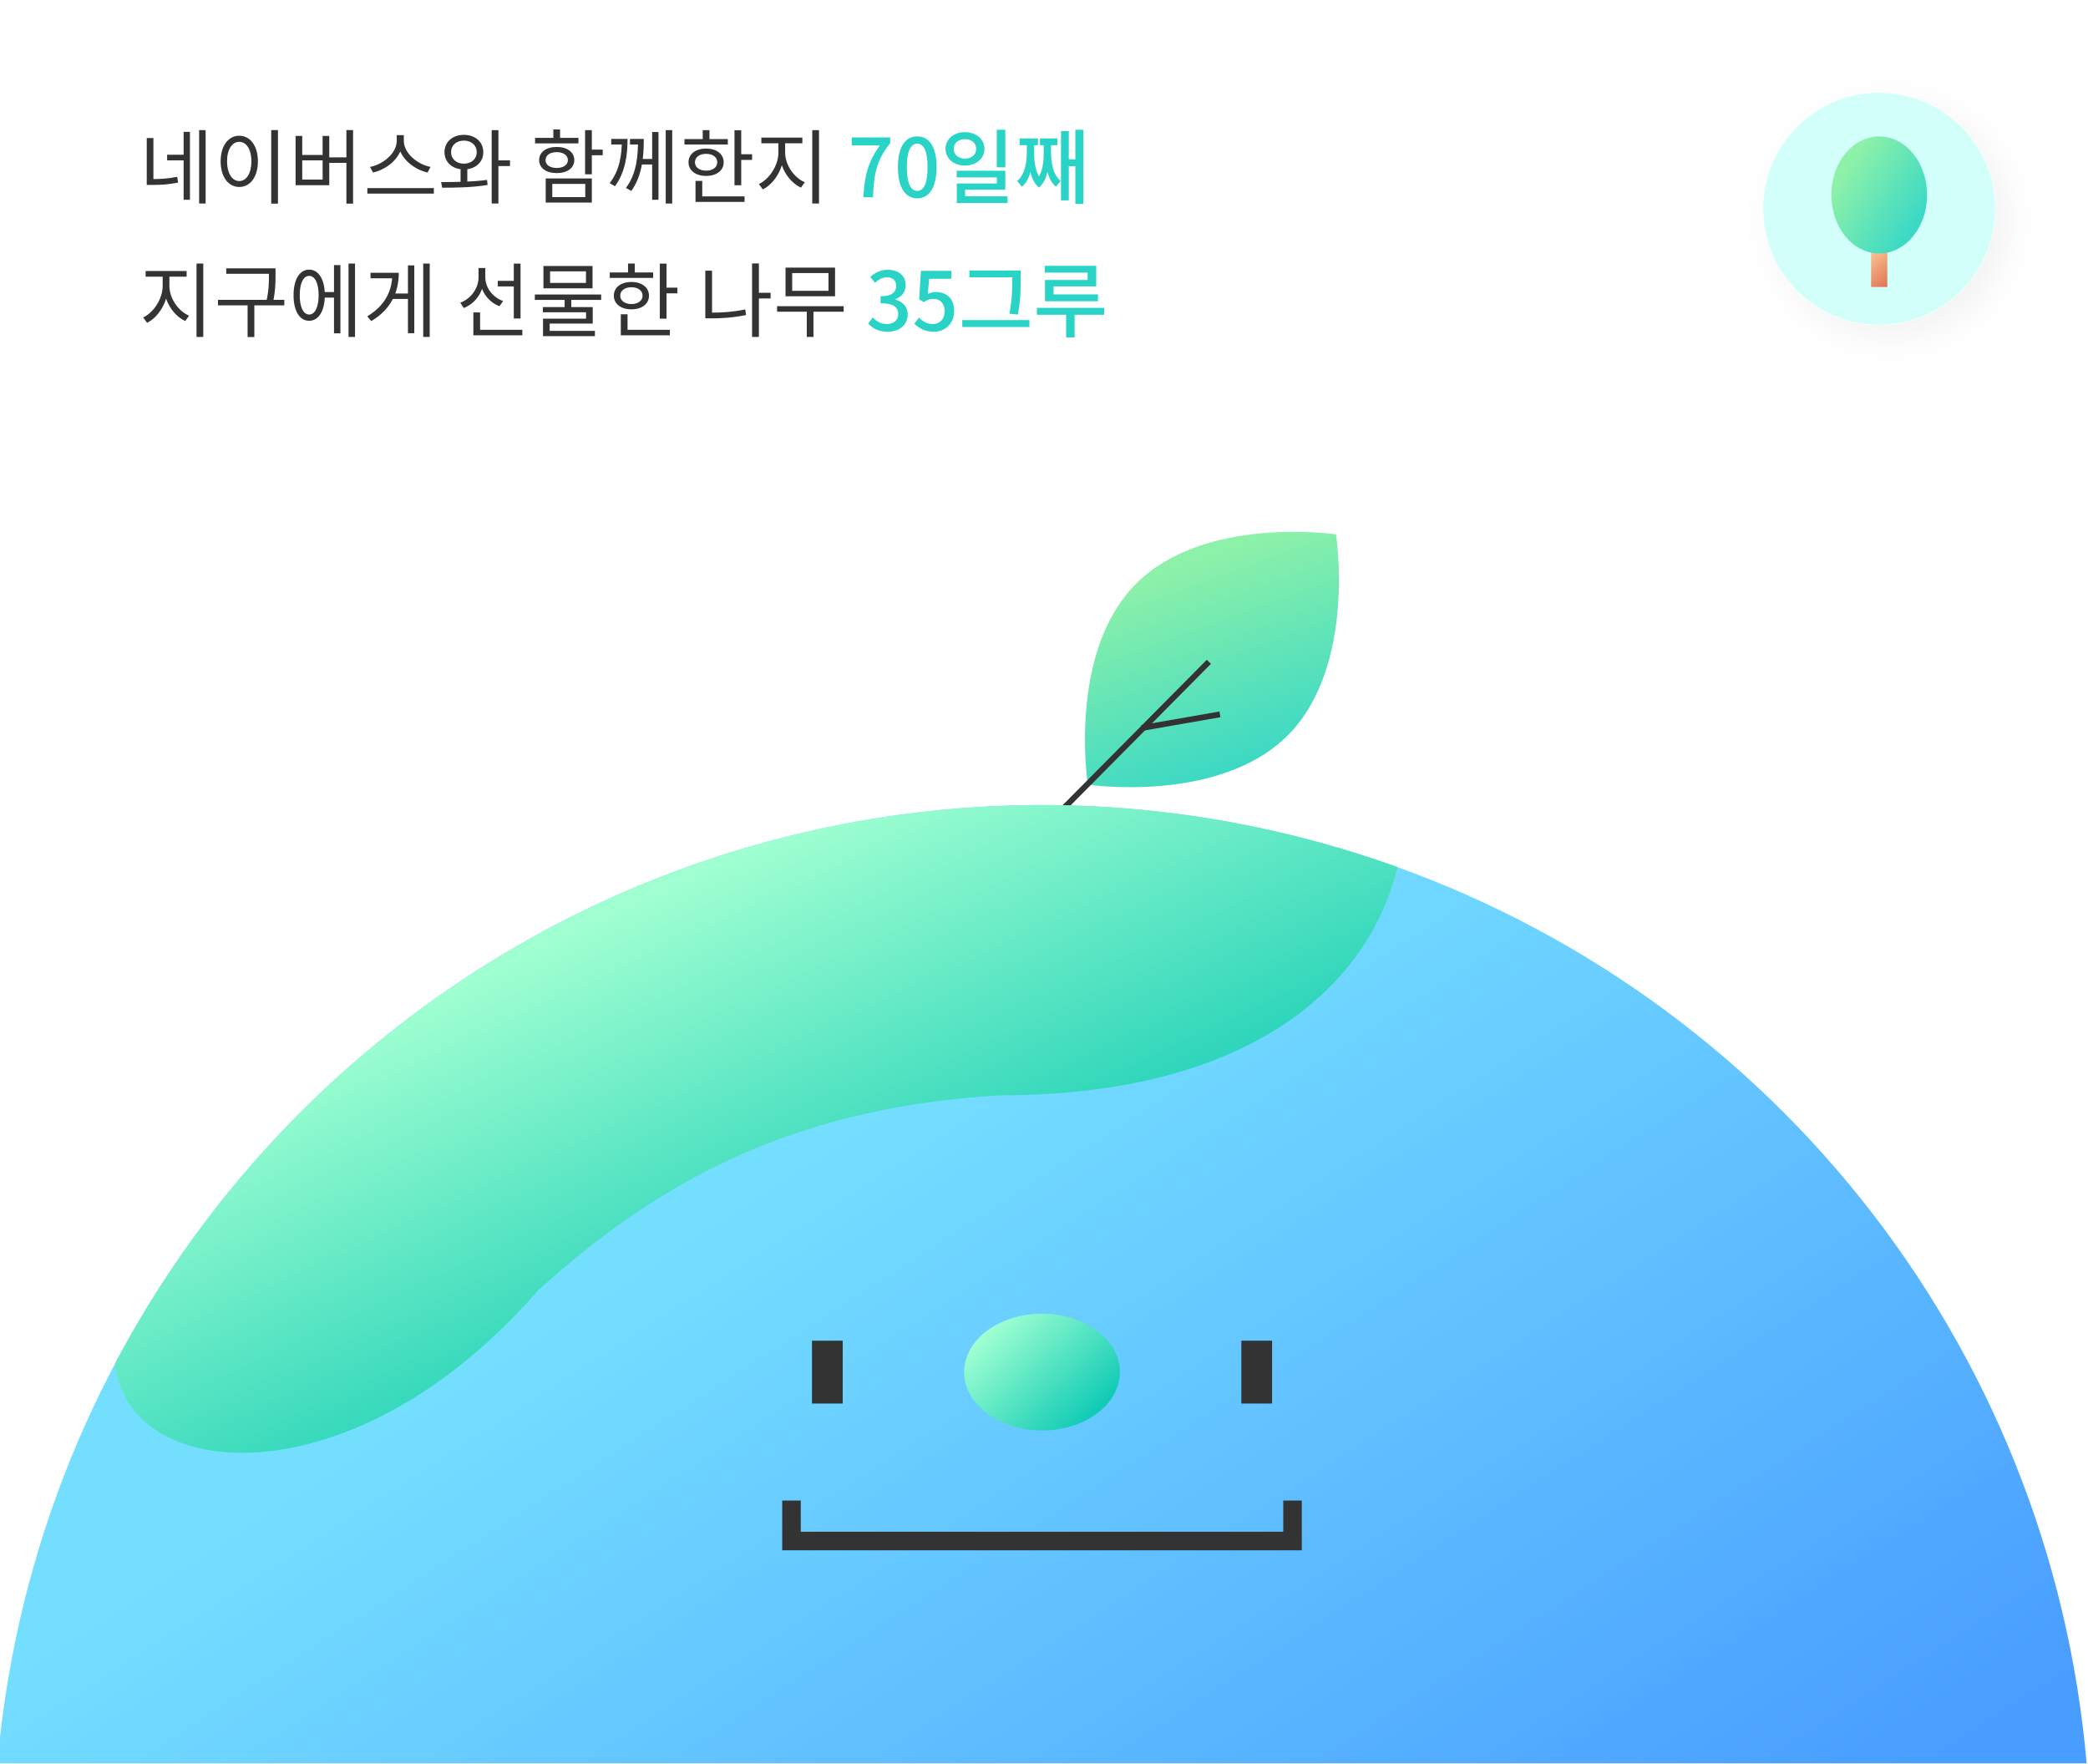
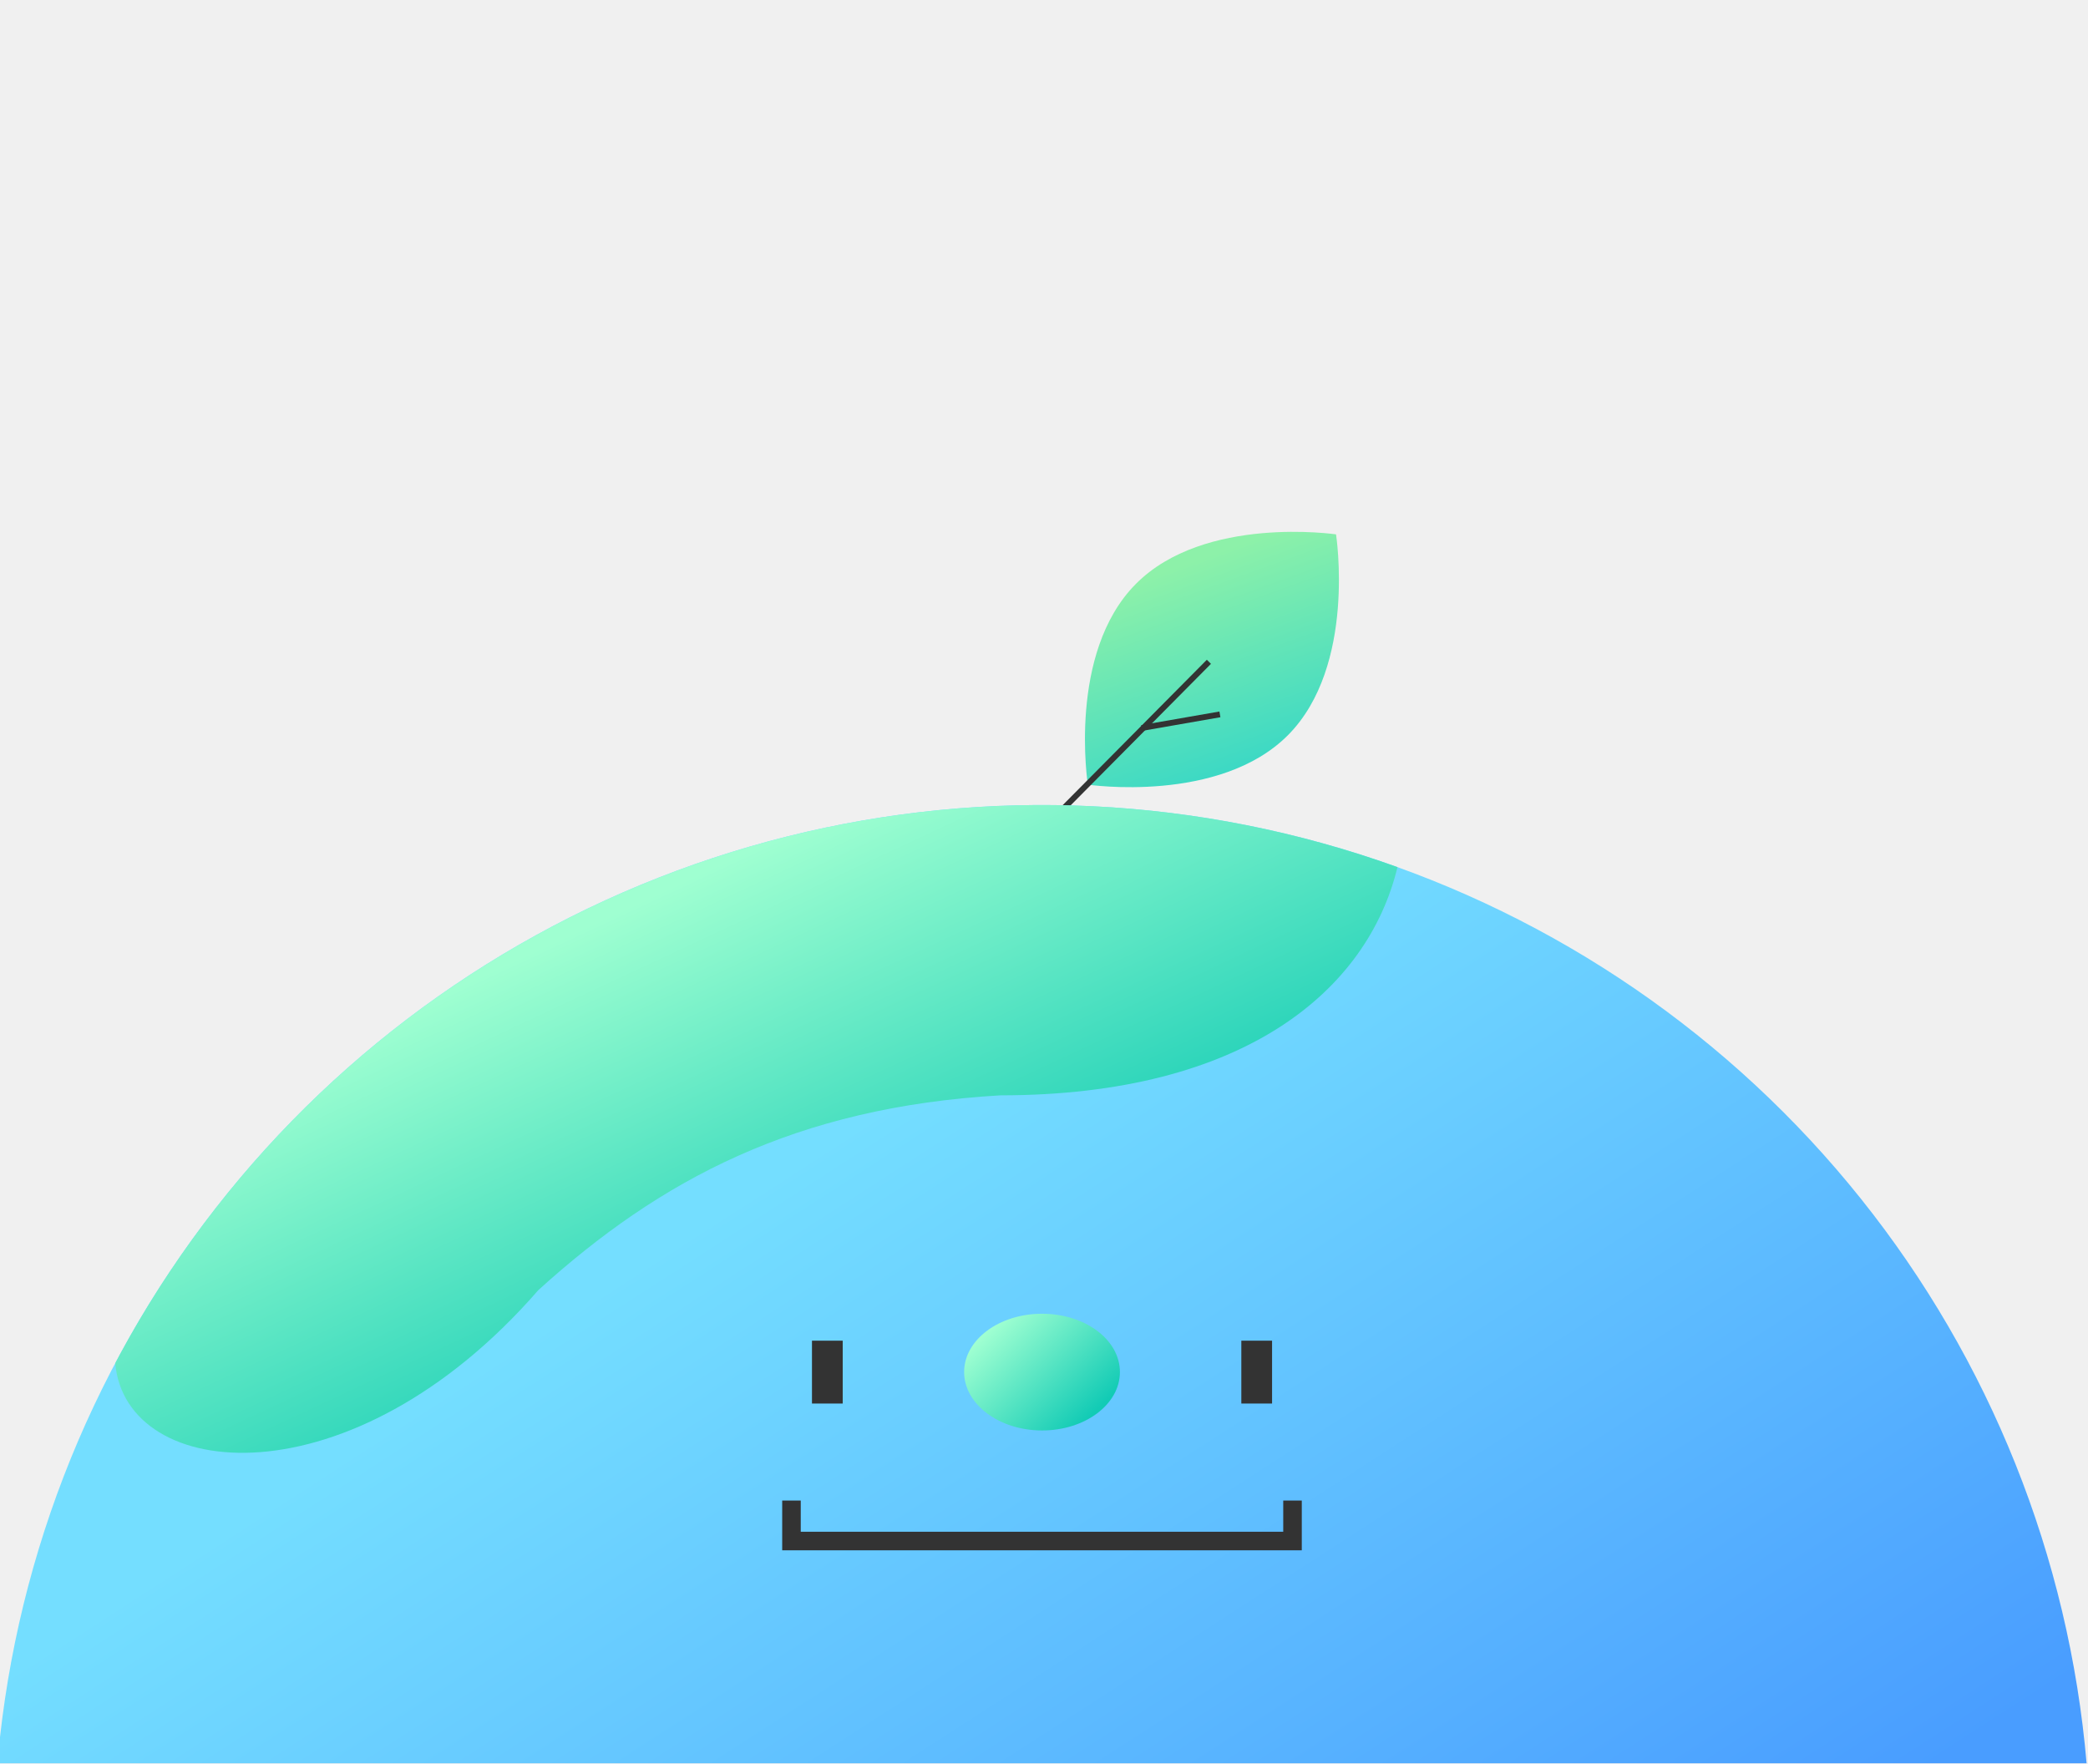
<svg xmlns="http://www.w3.org/2000/svg" width="360" height="304" viewBox="0 0 360 304" fill="none">
-   <rect width="360" height="304" fill="white" />
-   <g clip-path="url(#clip0_1643_21463)">
-     <path d="M187.561 135.279C187.561 135.279 210.27 138.639 222.086 126.723C233.901 114.808 230.35 92.129 230.35 92.129C230.35 92.129 207.642 88.769 195.826 100.684C184.01 112.6 187.561 135.279 187.561 135.279Z" fill="url(#paint0_linear_1643_21463)" />
-     <path d="M181.236 141.524L208.429 114.101" stroke="#333333" />
-     <path d="M196.833 125.516L210.329 123.163" stroke="#333333" />
-     <path d="M179.657 500.338C215.411 500.338 250.361 489.736 280.089 469.873C309.818 450.009 332.988 421.776 346.67 388.744C360.352 355.712 363.932 319.364 356.957 284.298C349.982 249.231 332.765 217.021 307.483 191.739C282.202 166.457 249.991 149.24 214.924 142.265C179.858 135.29 143.51 138.87 110.478 152.552C77.446 166.234 49.213 189.405 29.35 219.133C9.486 248.861 -1.116 283.811 -1.116 319.565C-1.116 367.509 17.93 413.49 51.831 447.391C85.733 481.293 131.713 500.338 179.657 500.338V500.338Z" fill="url(#paint1_linear_1643_21463)" />
-     <path fill-rule="evenodd" clip-rule="evenodd" d="M240.945 149.498C232.499 146.454 223.803 144.031 214.925 142.265C179.858 135.29 143.51 138.87 110.478 152.552C77.446 166.234 49.213 189.405 29.35 219.133C25.908 224.283 22.745 229.591 19.866 235.032C21.676 255.624 60.569 259.498 92.822 222.422C113.838 203.377 137.153 190.898 172.491 188.845C214.753 188.845 235.852 170.562 240.945 149.498Z" fill="url(#paint2_linear_1643_21463)" />
-     <path d="M179.661 246.623C187.086 246.623 193.09 242.125 193.09 236.551C193.09 230.977 187.086 226.501 179.661 226.501C172.237 226.501 166.232 230.999 166.232 236.551C166.232 242.103 172.258 246.623 179.661 246.623Z" fill="url(#paint3_linear_1643_21463)" />
-     <path d="M142.646 231.145V241.98" stroke="#333333" stroke-width="5.3" stroke-miterlimit="10" />
-     <path d="M216.675 231.145V241.98" stroke="#333333" stroke-width="5.3" stroke-miterlimit="10" />
-     <path d="M222.849 258.708V265.686H136.463V258.708" stroke="#333333" stroke-width="3.2" stroke-miterlimit="10" />
+   <g clip-path="url(#clip0_2069_26542)">
+     <path d="M187.561 135.279C187.561 135.279 210.27 138.639 222.086 126.723C233.901 114.808 230.35 92.129 230.35 92.129C230.35 92.129 207.642 88.769 195.826 100.684C184.01 112.6 187.561 135.279 187.561 135.279Z" fill="url(#paint0_linear_2069_26542)" />
+     <path d="M181.238 141.524L208.431 114.101" stroke="#333333" />
+     <path d="M196.834 125.516L210.33 123.163" stroke="#333333" />
+     <path d="M179.656 500.338C215.41 500.338 250.36 489.736 280.089 469.873C309.817 450.009 332.987 421.776 346.669 388.744C360.351 355.712 363.931 319.364 356.956 284.298C349.981 249.231 332.764 217.021 307.482 191.739C282.201 166.457 249.99 149.24 214.923 142.265C179.857 135.29 143.509 138.87 110.477 152.552C77.445 166.234 49.212 189.405 29.349 219.133C9.485 248.861 -1.117 283.811 -1.117 319.565C-1.117 367.509 17.928 413.49 51.83 447.391C85.732 481.293 131.712 500.338 179.656 500.338V500.338Z" fill="url(#paint1_linear_2069_26542)" />
+     <path fill-rule="evenodd" clip-rule="evenodd" d="M240.944 149.498C232.498 146.454 223.802 144.031 214.924 142.265C179.857 135.29 143.509 138.87 110.477 152.552C77.445 166.234 49.212 189.405 29.349 219.133C25.907 224.283 22.744 229.591 19.865 235.032C21.675 255.624 60.568 259.498 92.821 222.422C113.837 203.377 137.152 190.898 172.49 188.845C214.752 188.845 235.851 170.562 240.944 149.498Z" fill="url(#paint2_linear_2069_26542)" />
+     <path d="M179.659 246.623C187.084 246.623 193.088 242.125 193.088 236.551C193.088 230.977 187.084 226.501 179.659 226.501C172.235 226.501 166.23 230.999 166.23 236.551C166.23 242.103 172.256 246.623 179.659 246.623Z" fill="url(#paint3_linear_2069_26542)" />
+     <path d="M142.645 231.145V241.98" stroke="#333333" stroke-width="5.3" stroke-miterlimit="10" />
+     <path d="M216.672 231.145V241.98" stroke="#333333" stroke-width="5.3" stroke-miterlimit="10" />
+     <path d="M222.847 258.708V265.686H136.461V258.708" stroke="#333333" stroke-width="3.2" stroke-miterlimit="10" />
  </g>
-   <g filter="url(#filter0_d_1643_21463)">
-     <circle cx="324" cy="36" r="20" fill="#D3FFFA" />
-   </g>
-   <path d="M325.4 41.406H322.602V49.481H325.4V41.406Z" fill="url(#paint4_linear_1643_21463)" />
-   <path d="M323.999 43.703C328.558 43.703 332.254 39.185 332.254 33.611C332.254 28.038 328.558 23.52 323.999 23.52C319.441 23.52 315.745 28.038 315.745 33.611C315.745 39.185 319.441 43.703 323.999 43.703Z" fill="url(#paint5_linear_1643_21463)" />
-   <path d="M25.302 23.794V31.214H26.45V23.794H25.302ZM25.302 30.878V31.886H26.114C27.64 31.886 29.054 31.816 30.706 31.48L30.552 30.486C28.956 30.808 27.584 30.878 26.114 30.878H25.302ZM34.332 22.436V35.092H35.452V22.436H34.332ZM28.816 26.678V27.644H31.98V26.678H28.816ZM31.658 22.73V34.448H32.75V22.73H31.658ZM46.763 22.422V35.106H47.925V22.422H46.763ZM41.247 23.402C39.385 23.402 38.041 25.124 38.041 27.812C38.041 30.514 39.385 32.236 41.247 32.236C43.123 32.236 44.467 30.514 44.467 27.812C44.467 25.124 43.123 23.402 41.247 23.402ZM41.247 24.452C42.493 24.452 43.347 25.768 43.347 27.812C43.347 29.87 42.493 31.214 41.247 31.214C40.015 31.214 39.147 29.87 39.147 27.812C39.147 25.768 40.015 24.452 41.247 24.452ZM59.726 22.422V35.106H60.874V22.422H59.726ZM56.38 27.126V28.078H60.062V27.126H56.38ZM50.962 23.43V31.928H56.772V23.43H55.624V26.72H52.11V23.43H50.962ZM52.11 27.644H55.624V30.962H52.11V27.644ZM68.405 23.304V24.27C68.405 26.426 66.025 28.358 63.799 28.778L64.317 29.744C66.851 29.17 69.413 27.028 69.413 24.27V23.304H68.405ZM68.615 23.304V24.27C68.615 27.042 71.191 29.17 73.711 29.744L74.229 28.778C72.017 28.358 69.623 26.44 69.623 24.27V23.304H68.615ZM63.337 32.432V33.384H74.803V32.432H63.337ZM79.408 28.82V31.844H80.57V28.82H79.408ZM79.982 23.248C78.036 23.248 76.636 24.466 76.636 26.23C76.636 27.994 78.036 29.212 79.982 29.212C81.928 29.212 83.328 27.994 83.328 26.23C83.328 24.466 81.928 23.248 79.982 23.248ZM79.982 24.242C81.27 24.242 82.194 25.054 82.194 26.23C82.194 27.406 81.27 28.218 79.982 28.218C78.694 28.218 77.77 27.406 77.77 26.23C77.77 25.054 78.694 24.242 79.982 24.242ZM84.77 22.436V35.092H85.932V22.436H84.77ZM85.596 27.644V28.624H87.934V27.644H85.596ZM76.23 32.362C78.442 32.362 81.396 32.334 84.07 31.886L83.972 31.018C81.396 31.368 78.344 31.382 76.062 31.396L76.23 32.362ZM100.877 22.436V30.052H102.039V22.436H100.877ZM101.717 25.796V26.762H103.915V25.796H101.717ZM94.087 30.766V34.924H102.039V30.766H94.087ZM100.905 31.704V33.986H95.221V31.704H100.905ZM92.253 23.766V24.718H99.729V23.766H92.253ZM95.991 25.334C94.171 25.334 92.953 26.23 92.953 27.602C92.953 28.974 94.171 29.842 95.991 29.842C97.797 29.842 99.015 28.974 99.015 27.602C99.015 26.23 97.797 25.334 95.991 25.334ZM95.991 26.23C97.125 26.23 97.909 26.762 97.909 27.602C97.909 28.428 97.125 28.96 95.991 28.96C94.829 28.96 94.059 28.428 94.059 27.602C94.059 26.762 94.829 26.23 95.991 26.23ZM95.403 22.324V24.256H96.565V22.324H95.403ZM107.218 23.948V24.032C107.218 26.678 106.854 29.324 105.118 31.578L106.028 32.11C107.834 29.646 108.198 26.664 108.198 23.948H107.218ZM105.384 23.948V24.914H107.792V23.948H105.384ZM110.004 23.948V24.046C110.004 26.58 109.85 29.87 107.918 32.39L108.842 32.922C110.83 30.178 110.998 26.622 110.998 23.948H110.004ZM108.618 23.948V24.914H110.62V23.948H108.618ZM114.778 22.436V35.092H115.898V22.436H114.778ZM110.41 27.406V28.358H112.678V27.406H110.41ZM112.44 22.758V34.448H113.532V22.758H112.44ZM126.635 22.45V31.942H127.797V22.45H126.635ZM127.433 26.594V27.574H129.673V26.594H127.433ZM118.011 23.976V24.914H125.487V23.976H118.011ZM121.749 25.614C119.943 25.614 118.711 26.552 118.711 27.98C118.711 29.394 119.943 30.332 121.749 30.332C123.541 30.332 124.773 29.394 124.773 27.98C124.773 26.552 123.541 25.614 121.749 25.614ZM121.749 26.524C122.883 26.524 123.667 27.098 123.667 27.98C123.667 28.848 122.883 29.422 121.749 29.422C120.601 29.422 119.817 28.848 119.817 27.98C119.817 27.098 120.601 26.524 121.749 26.524ZM121.161 22.436V24.466H122.323V22.436H121.161ZM119.915 33.86V34.812H128.371V33.86H119.915ZM119.915 31.186V34.266H121.077V31.186H119.915ZM134.208 24.242V26.3C134.208 28.484 132.682 30.864 130.848 31.732L131.52 32.656C133.536 31.662 135.146 28.974 135.146 26.3V24.242H134.208ZM134.432 24.242V26.3C134.432 28.932 136.056 31.396 138.1 32.348L138.758 31.424C136.896 30.626 135.37 28.442 135.37 26.3V24.242H134.432ZM131.268 23.724V24.704H138.338V23.724H131.268ZM140.046 22.436V35.092H141.208V22.436H140.046ZM28.046 47.242V49.3C28.046 51.484 26.52 53.864 24.686 54.732L25.358 55.656C27.374 54.662 28.984 51.974 28.984 49.3V47.242H28.046ZM28.27 47.242V49.3C28.27 51.932 29.894 54.396 31.938 55.348L32.596 54.424C30.734 53.626 29.208 51.442 29.208 49.3V47.242H28.27ZM25.106 46.724V47.704H32.176V46.724H25.106ZM33.884 45.436V58.092H35.046V45.436H33.884ZM39.007 46.262V47.2H46.917V46.262H39.007ZM37.579 51.694V52.646H49.017V51.694H37.579ZM42.689 52.324V58.106H43.851V52.324H42.689ZM46.371 46.262V47.354C46.371 48.628 46.371 50.098 45.881 52.142L47.029 52.296C47.505 50.154 47.505 48.67 47.505 47.354V46.262H46.371ZM55.582 50.35V51.316H57.976V50.35H55.582ZM60.09 45.436V58.092H61.21V45.436H60.09ZM57.584 45.702V57.462H58.69V45.702H57.584ZM53.3 46.486C51.662 46.486 50.612 48.18 50.612 50.896C50.612 53.612 51.662 55.306 53.3 55.306C54.938 55.306 56.002 53.612 56.002 50.896C56.002 48.18 54.938 46.486 53.3 46.486ZM53.3 47.564C54.308 47.564 54.938 48.852 54.938 50.896C54.938 52.94 54.308 54.228 53.3 54.228C52.306 54.228 51.676 52.94 51.676 50.896C51.676 48.852 52.306 47.564 53.3 47.564ZM72.969 45.436V58.092H74.089V45.436H72.969ZM67.481 50.602V51.54H70.673V50.602H67.481ZM70.337 45.758V57.448H71.429V45.758H70.337ZM67.635 47.032V47.242C67.635 50.224 66.305 52.744 63.323 54.536L64.009 55.362C67.425 53.332 68.755 50.35 68.755 47.032H67.635ZM63.883 47.032V47.984H68.069V47.032H63.883ZM85.829 48.418V49.384H89.02V48.418H85.829ZM82.51 46.206V47.76C82.51 49.692 81.237 51.484 79.361 52.184L79.963 53.108C82.076 52.254 83.448 50.21 83.448 47.76V46.206H82.51ZM82.734 46.206V47.802C82.734 50.056 84.093 52.016 86.109 52.8L86.739 51.904C84.904 51.232 83.672 49.566 83.672 47.802V46.206H82.734ZM88.587 45.45V54.914H89.749V45.45H88.587ZM81.615 56.86V57.812H90.056V56.86H81.615ZM81.615 53.864V57.308H82.776V53.864H81.615ZM97.349 51.414V53.36H98.497V51.414H97.349ZM92.211 50.77V51.708H103.649V50.77H92.211ZM93.695 45.856V49.706H102.165V45.856H93.695ZM101.031 46.78V48.782H94.843V46.78H101.031ZM93.597 52.94V53.836H101.045V54.942H93.625V57.322H94.773V55.782H102.193V52.94H93.597ZM93.625 57.042V57.952H102.571V57.042H93.625ZM113.756 45.45V54.942H114.918V45.45H113.756ZM114.554 49.594V50.574H116.794V49.594H114.554ZM105.132 46.976V47.914H112.608V46.976H105.132ZM108.87 48.614C107.064 48.614 105.832 49.552 105.832 50.98C105.832 52.394 107.064 53.332 108.87 53.332C110.662 53.332 111.894 52.394 111.894 50.98C111.894 49.552 110.662 48.614 108.87 48.614ZM108.87 49.524C110.004 49.524 110.788 50.098 110.788 50.98C110.788 51.848 110.004 52.422 108.87 52.422C107.722 52.422 106.938 51.848 106.938 50.98C106.938 50.098 107.722 49.524 108.87 49.524ZM108.282 45.436V47.466H109.444V45.436H108.282ZM107.036 56.86V57.812H115.492V56.86H107.036ZM107.036 54.186V57.266H108.198V54.186H107.036ZM130.522 50.476V51.456H132.86V50.476H130.522ZM129.668 45.422V58.092H130.844V45.422H129.668ZM121.604 46.668V54.508H122.766V46.668H121.604ZM121.604 53.906V54.886H122.612C124.53 54.886 126.476 54.76 128.632 54.312L128.492 53.346C126.406 53.78 124.488 53.906 122.612 53.906H121.604ZM133.979 52.786V53.738H145.459V52.786H133.979ZM139.103 53.36V58.092H140.251V53.36H139.103ZM135.435 46.136V51.078H143.975V46.136H135.435ZM142.841 47.074V50.14H136.583V47.074H142.841Z" fill="#333333" />
-   <path d="M148.86 34H150.512C150.694 29.982 151.072 27.7 153.48 24.676V23.696H146.858V25.068H151.702C149.7 27.84 149.042 30.248 148.86 34ZM158.146 34.196C160.162 34.196 161.478 32.39 161.478 28.806C161.478 25.25 160.162 23.514 158.146 23.514C156.116 23.514 154.814 25.25 154.814 28.806C154.814 32.39 156.116 34.196 158.146 34.196ZM158.146 32.908C157.096 32.908 156.354 31.788 156.354 28.806C156.354 25.866 157.096 24.774 158.146 24.774C159.196 24.774 159.924 25.866 159.924 28.806C159.924 31.788 159.196 32.908 158.146 32.908ZM166.369 22.786C164.451 22.786 163.023 23.976 163.023 25.67C163.023 27.35 164.451 28.54 166.369 28.54C168.301 28.54 169.729 27.35 169.729 25.67C169.729 23.976 168.301 22.786 166.369 22.786ZM166.369 23.99C167.489 23.99 168.301 24.648 168.301 25.67C168.301 26.692 167.489 27.35 166.369 27.35C165.263 27.35 164.437 26.692 164.437 25.67C164.437 24.648 165.263 23.99 166.369 23.99ZM171.857 22.366V28.848H173.327V22.366H171.857ZM164.941 29.436V30.584H171.871V31.634H164.969V34.476H166.397V32.712H173.327V29.436H164.941ZM164.969 33.846V35.008H173.705V33.846H164.969ZM185.408 22.366V35.162H186.78V22.366H185.408ZM183.784 27.462V28.652H185.898V27.462H183.784ZM182.93 22.604V34.546H184.274V22.604H182.93ZM177.036 24.592V26.076C177.036 27.756 176.826 29.996 175.37 31.2L176.196 32.194C177.778 30.892 178.03 28.19 178.03 26.076V24.592H177.036ZM177.316 24.592V26.076C177.316 27.91 177.442 30.92 179.122 32.334L179.836 31.298C178.366 29.94 178.296 27.518 178.296 26.076V24.592H177.316ZM179.948 24.592V26.076C179.948 27.672 179.878 29.982 178.408 31.298L179.122 32.334C180.788 30.948 180.928 28.078 180.928 26.076V24.592H179.948ZM180.228 24.592V26.076C180.228 28.232 180.48 30.906 182.062 32.194L182.874 31.2C181.432 30.01 181.208 27.798 181.208 26.076V24.592H180.228ZM175.804 23.864V25.04H178.954V23.864H175.804ZM179.304 23.864V25.04H182.314V23.864H179.304ZM153.041 57.196C154.945 57.196 156.499 56.104 156.499 54.242C156.499 52.842 155.561 51.96 154.371 51.652V51.582C155.463 51.176 156.149 50.35 156.149 49.16C156.149 47.466 154.847 46.514 152.999 46.514C151.809 46.514 150.857 47.018 150.031 47.746L150.885 48.768C151.473 48.18 152.145 47.802 152.929 47.802C153.923 47.802 154.511 48.376 154.511 49.286C154.511 50.322 153.839 51.078 151.823 51.078V52.282C154.133 52.282 154.861 53.01 154.861 54.158C154.861 55.222 154.063 55.866 152.915 55.866C151.837 55.866 151.081 55.348 150.479 54.732L149.681 55.768C150.381 56.552 151.431 57.196 153.041 57.196ZM161.039 57.196C162.831 57.196 164.511 55.894 164.511 53.626C164.511 51.358 163.097 50.35 161.375 50.35C160.815 50.35 160.395 50.476 159.961 50.7L160.199 48.068H164.021V46.696H158.785L158.477 51.596L159.275 52.1C159.877 51.708 160.269 51.526 160.913 51.526C162.089 51.526 162.873 52.31 162.873 53.668C162.873 55.04 162.005 55.866 160.843 55.866C159.765 55.866 159.009 55.348 158.435 54.76L157.651 55.81C158.393 56.538 159.415 57.196 161.039 57.196ZM167.133 46.64V47.816H175.309V46.64H167.133ZM165.915 55.18V56.384H177.479V55.18H165.915ZM174.525 46.64V48.026C174.525 49.678 174.525 51.554 174.035 54.088L175.505 54.228C175.981 51.526 175.981 49.734 175.981 48.026V46.64H174.525ZM180.138 45.828V47.004H187.516V48.264H180.166V51.47H181.65V49.384H189V45.828H180.138ZM180.166 50.756V51.932H189.294V50.756H180.166ZM178.78 53.08V54.27H190.372V53.08H178.78ZM183.82 53.528V58.176H185.276V53.528H183.82Z" fill="#29D3C6" />
  <defs>
-     <filter id="filter0_d_1643_21463" x="300" y="12" width="52" height="52" filterUnits="userSpaceOnUse" color-interpolation-filters="sRGB">
-       <feFlood flood-opacity="0" result="BackgroundImageFix" />
-       <feColorMatrix in="SourceAlpha" type="matrix" values="0 0 0 0 0 0 0 0 0 0 0 0 0 0 0 0 0 0 127 0" result="hardAlpha" />
-       <feOffset dx="2" dy="2" />
-       <feGaussianBlur stdDeviation="3" />
-       <feComposite in2="hardAlpha" operator="out" />
-       <feColorMatrix type="matrix" values="0 0 0 0 0 0 0 0 0 0 0 0 0 0 0 0 0 0 0.05 0" />
-       <feBlend mode="normal" in2="BackgroundImageFix" result="effect1_dropShadow_1643_21463" />
-       <feBlend mode="normal" in="SourceGraphic" in2="effect1_dropShadow_1643_21463" result="shape" />
-     </filter>
-     <linearGradient id="paint0_linear_1643_21463" x1="218.31" y1="88.094" x2="232.297" y2="126.709" gradientUnits="userSpaceOnUse">
+     <linearGradient id="paint0_linear_2069_26542" x1="218.31" y1="88.094" x2="232.297" y2="126.709" gradientUnits="userSpaceOnUse">
      <stop offset="0.094" stop-color="#8DF1A9" />
      <stop offset="1" stop-color="#3AD8C5" />
    </linearGradient>
-     <linearGradient id="paint1_linear_1643_21463" x1="81.859" y1="148.192" x2="227.113" y2="373.252" gradientUnits="userSpaceOnUse">
+     <linearGradient id="paint1_linear_2069_26542" x1="81.858" y1="148.192" x2="227.113" y2="373.252" gradientUnits="userSpaceOnUse">
      <stop offset="0.276" stop-color="#74DEFF" />
      <stop offset="1" stop-color="#499DFF" />
    </linearGradient>
-     <linearGradient id="paint2_linear_1643_21463" x1="95.603" y1="161.904" x2="131.005" y2="237.71" gradientUnits="userSpaceOnUse">
+     <linearGradient id="paint2_linear_2069_26542" x1="95.602" y1="161.904" x2="131.004" y2="237.71" gradientUnits="userSpaceOnUse">
      <stop offset="0.005" stop-color="#9FFFD1" />
      <stop offset="1" stop-color="#12CBB5" />
    </linearGradient>
-     <linearGradient id="paint3_linear_1643_21463" x1="171.389" y1="228.36" x2="187.271" y2="244.848" gradientUnits="userSpaceOnUse">
+     <linearGradient id="paint3_linear_2069_26542" x1="171.387" y1="228.36" x2="187.269" y2="244.848" gradientUnits="userSpaceOnUse">
      <stop offset="0.005" stop-color="#9FFFD1" />
      <stop offset="1" stop-color="#12CBB5" />
    </linearGradient>
-     <linearGradient id="paint4_linear_1643_21463" x1="322.353" y1="43.095" x2="326.566" y2="48.154" gradientUnits="userSpaceOnUse">
-       <stop offset="0.141" stop-color="#FBBD90" />
-       <stop offset="1" stop-color="#DE7756" />
-     </linearGradient>
-     <linearGradient id="paint5_linear_1643_21463" x1="318.915" y1="25.384" x2="333.354" y2="34.57" gradientUnits="userSpaceOnUse">
-       <stop offset="0.094" stop-color="#8DF1A9" />
-       <stop offset="1" stop-color="#3AD8C5" />
-     </linearGradient>
-     <clipPath id="clip0_1643_21463">
+     <clipPath id="clip0_2069_26542">
      <rect width="360" height="304" fill="white" />
    </clipPath>
  </defs>
</svg>
